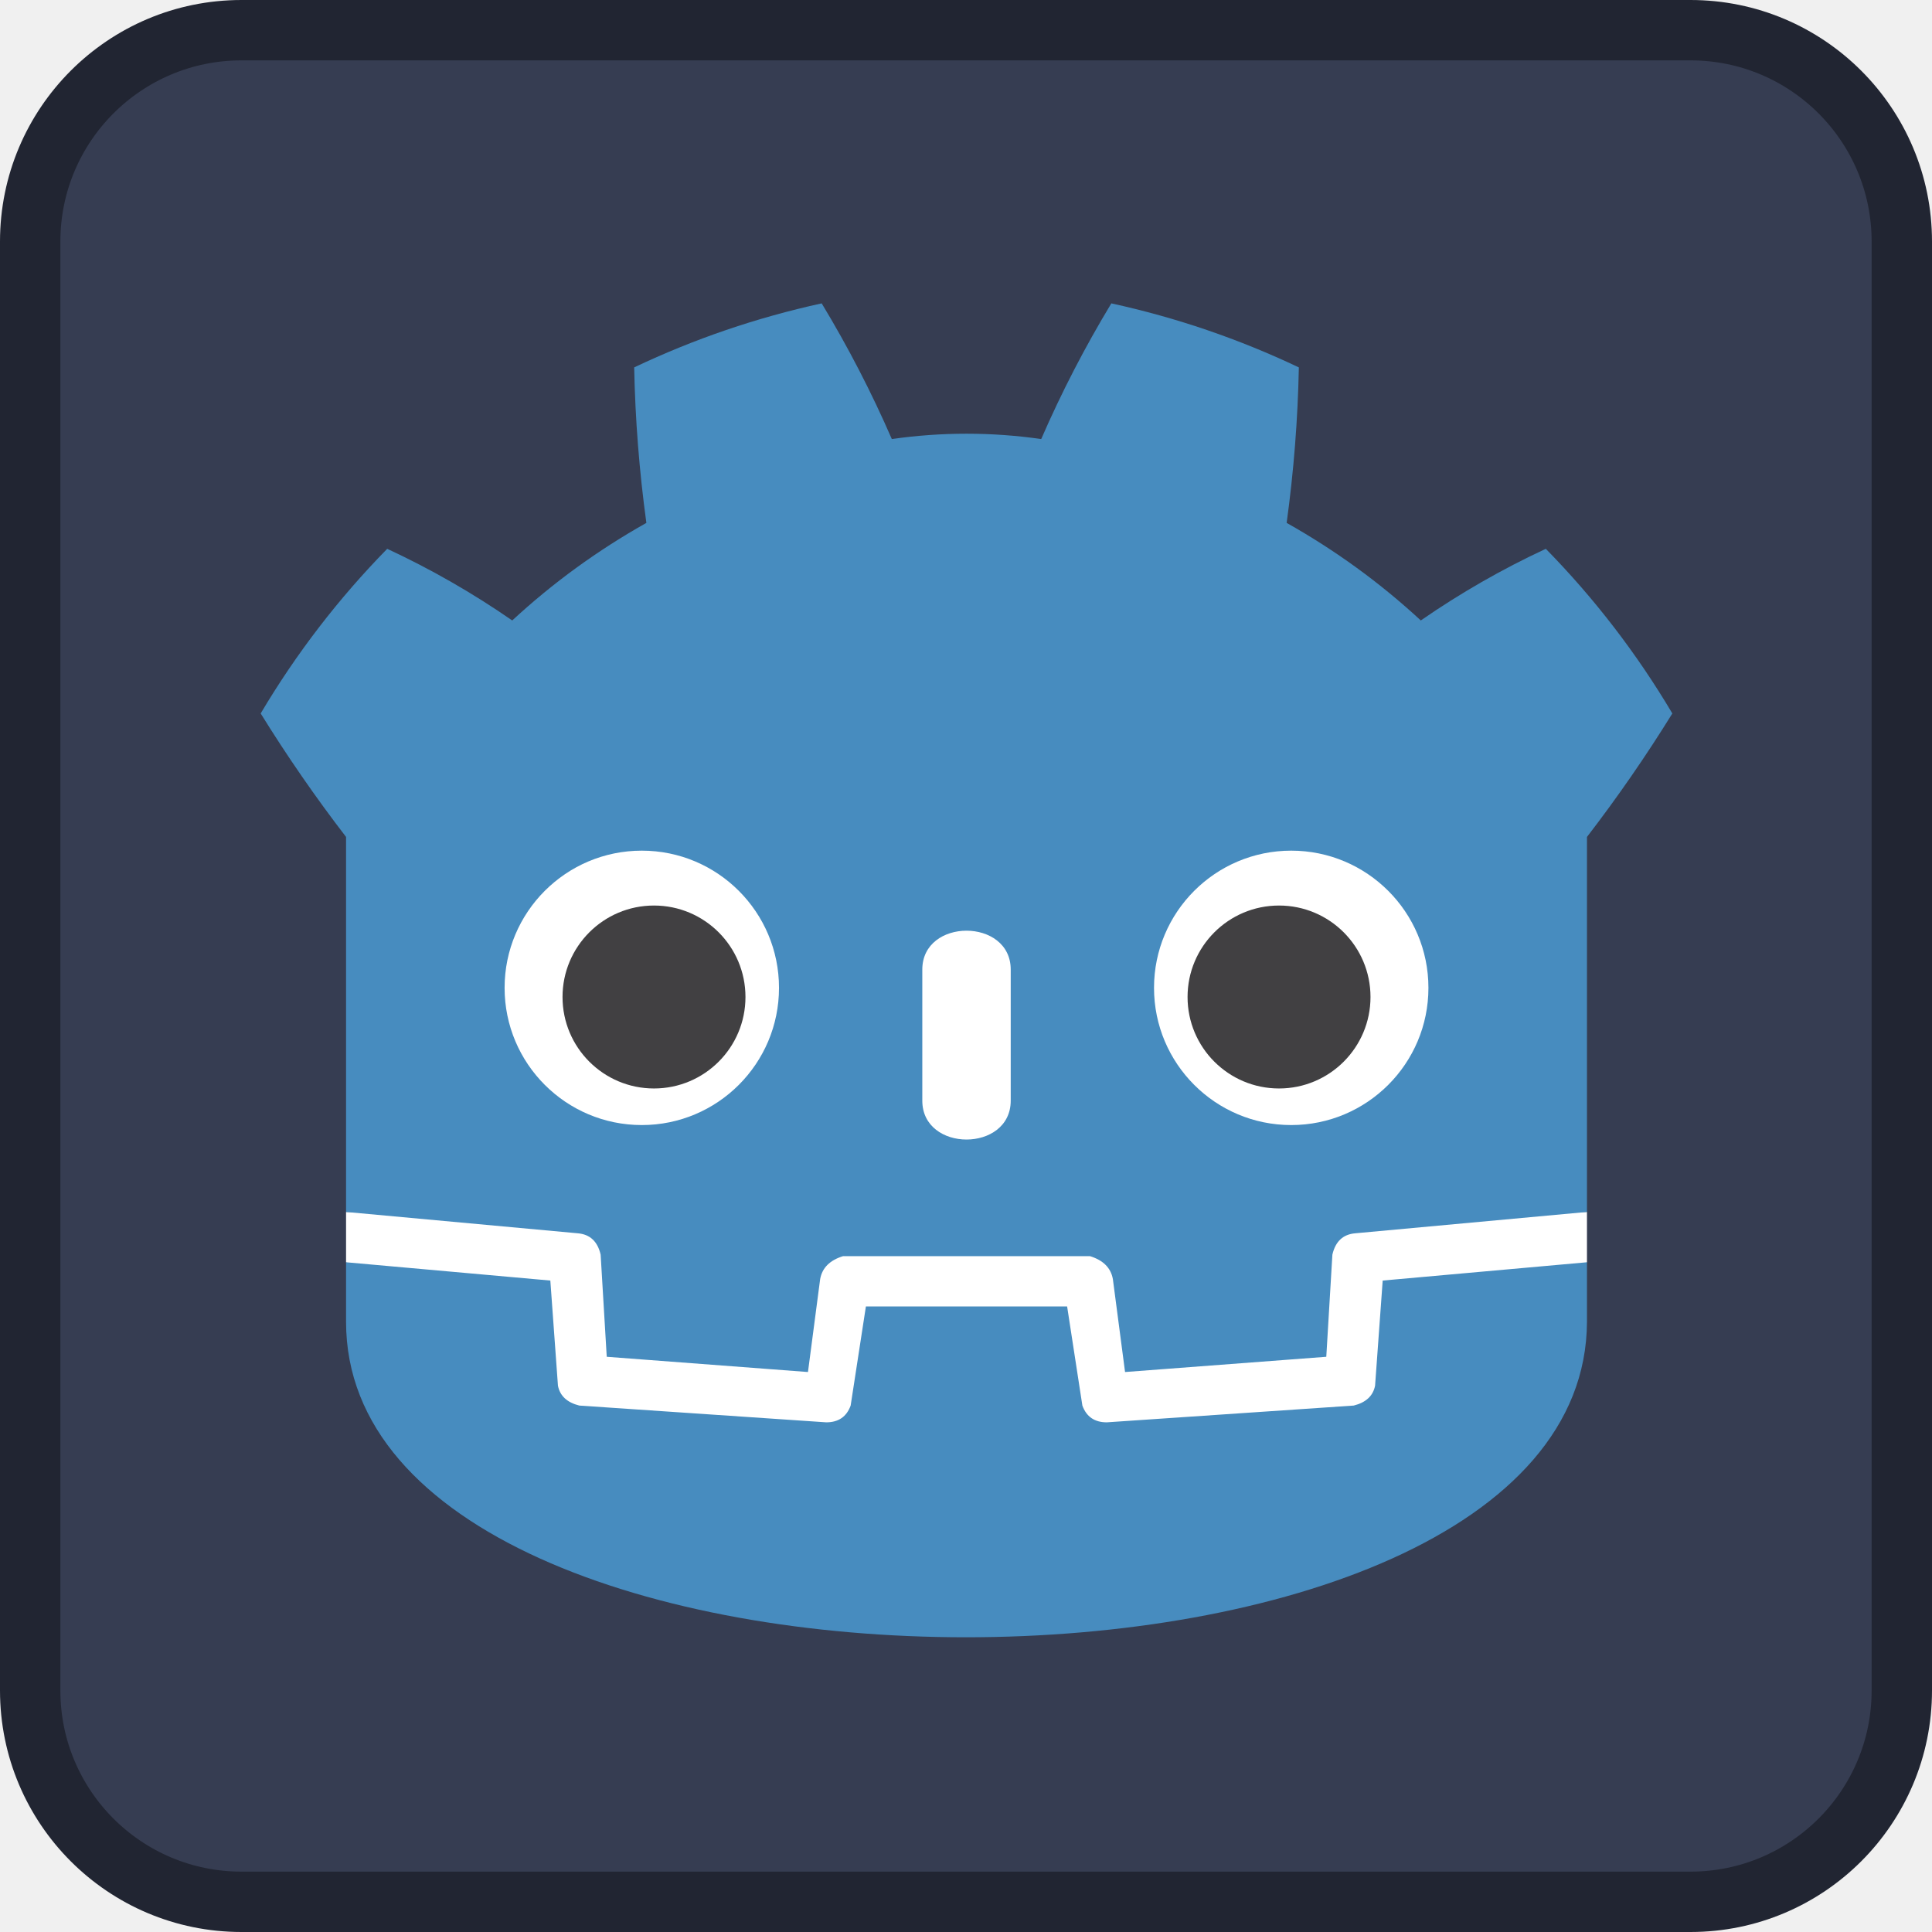
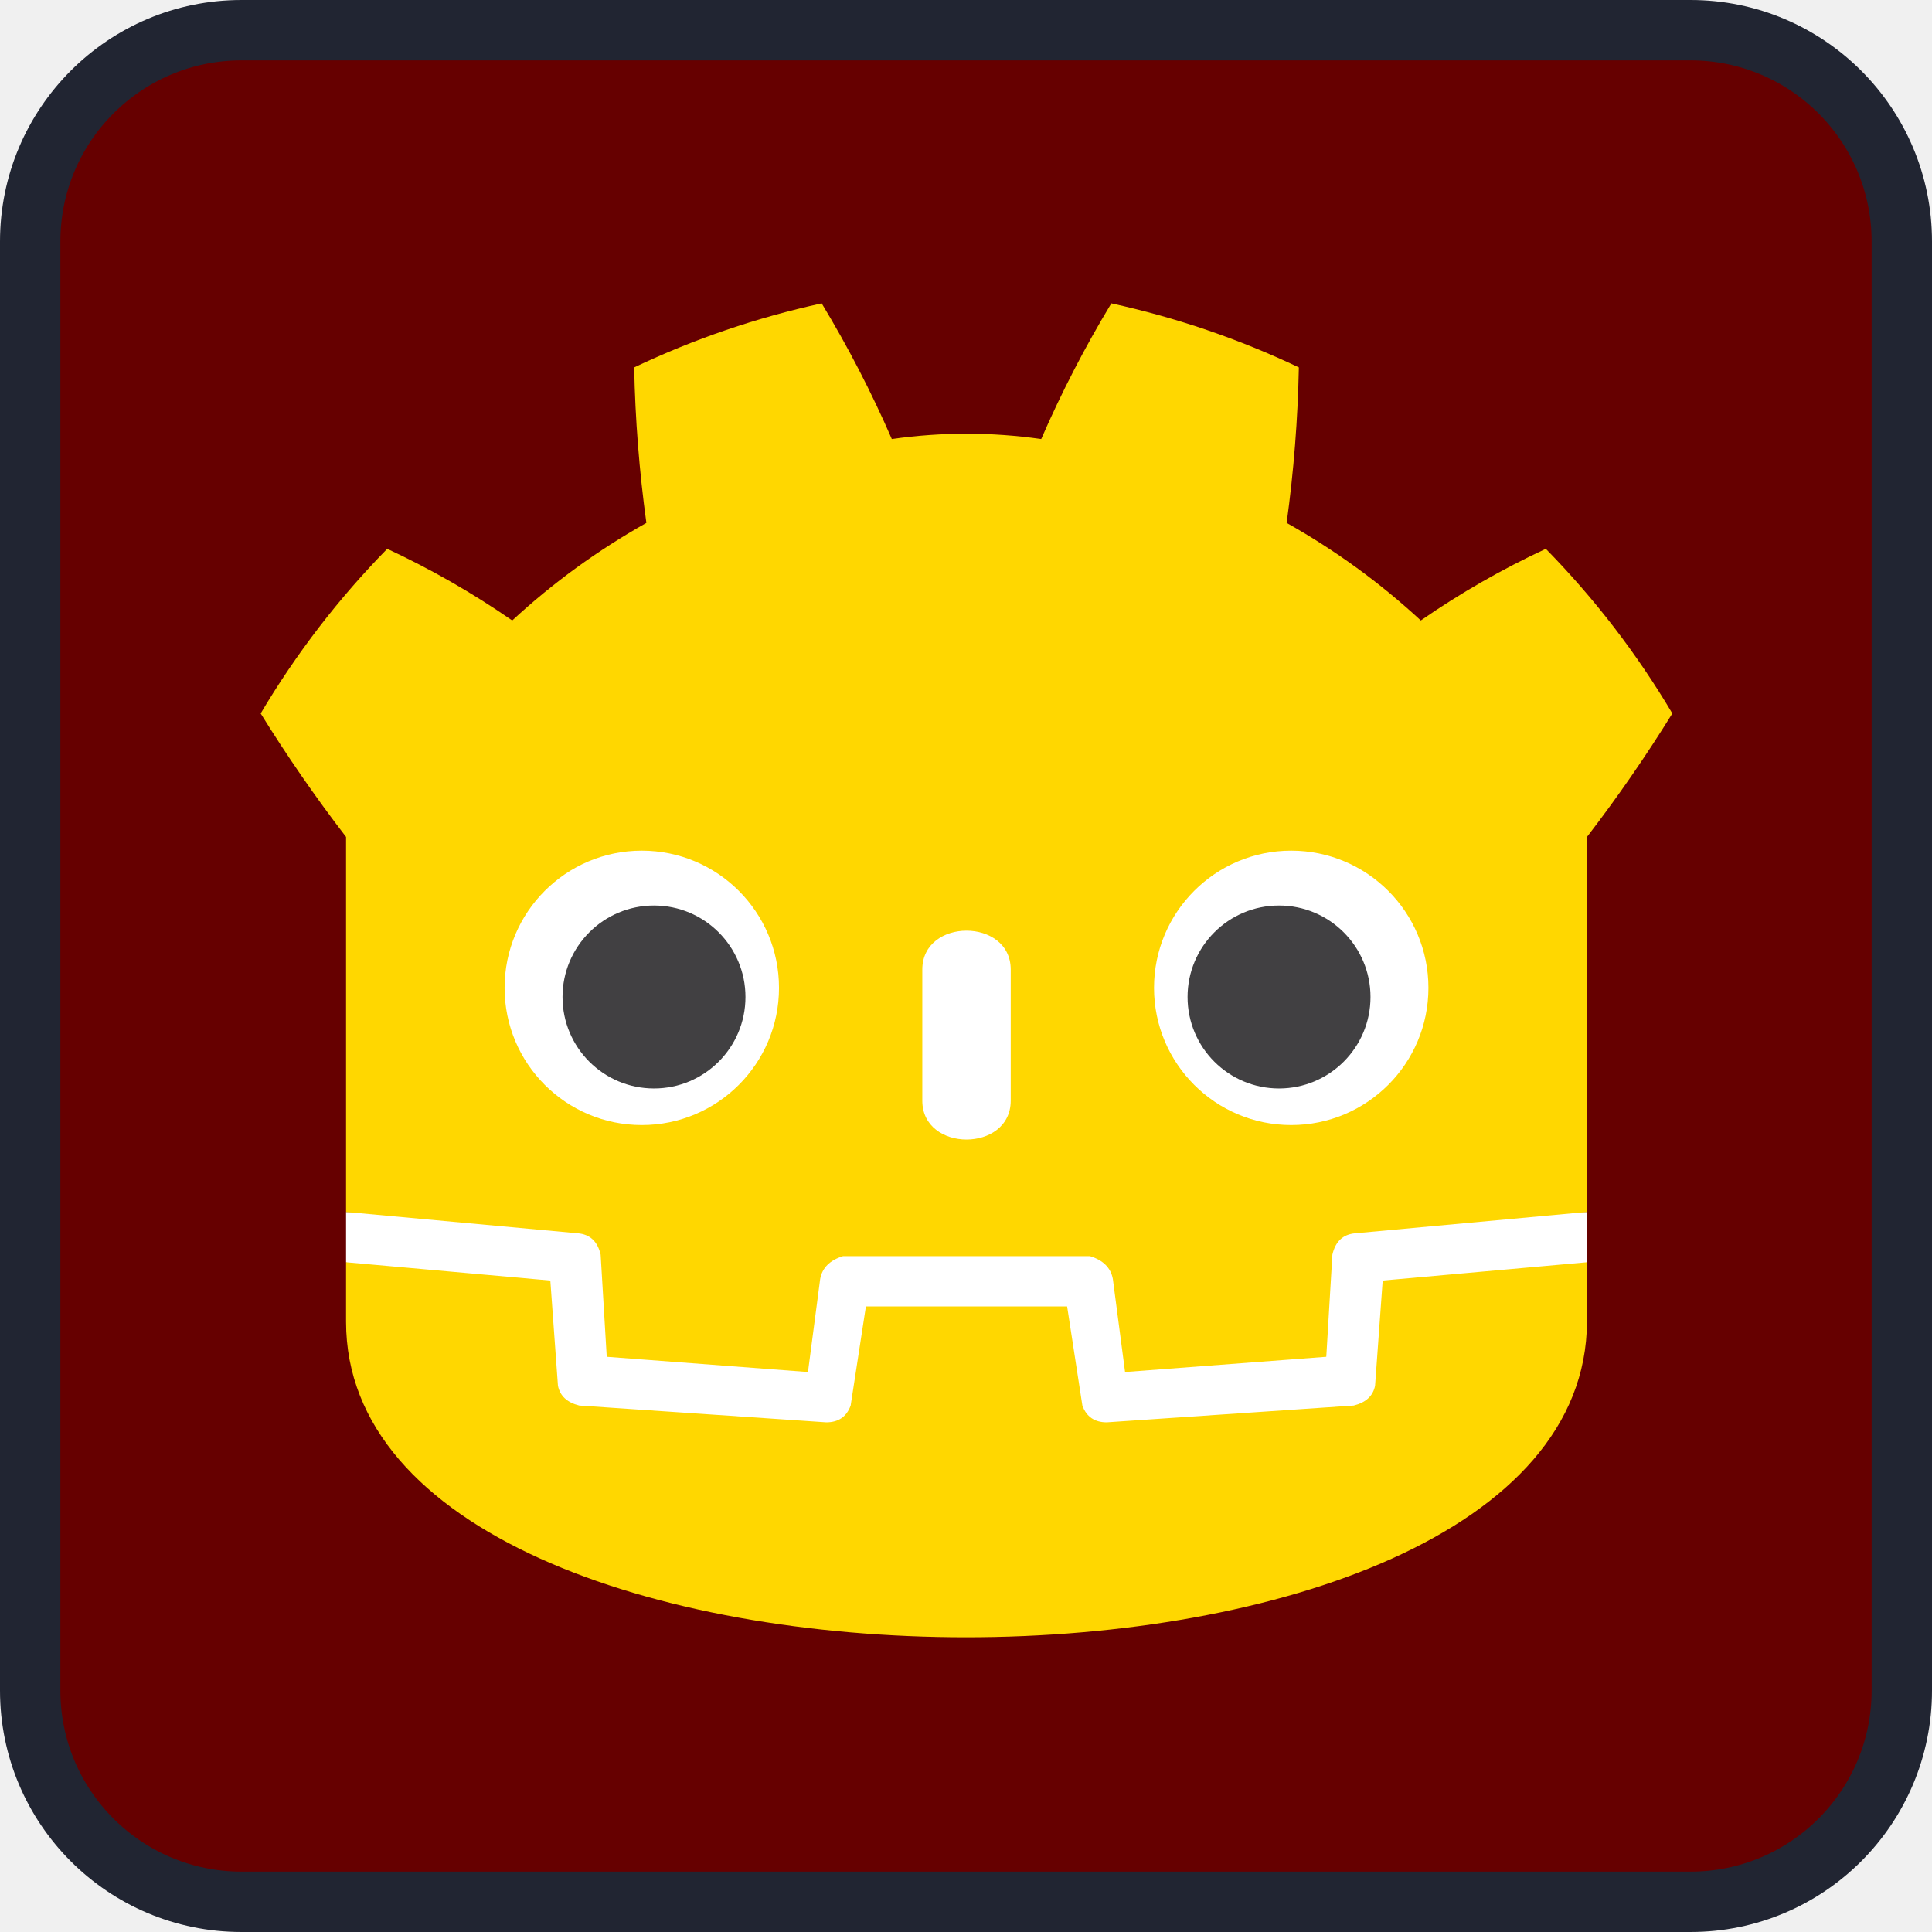
<svg xmlns="http://www.w3.org/2000/svg" width="128" height="128">
-   <rect width="124" height="124" x="2" y="2" fill="#363d52" stroke="#212532" stroke-width="4" rx="14" />
+   <rect width="124" height="124" x="2" y="2" fill="#660000" stroke="#212532" stroke-width="4" rx="14" />
  <g fill="#fff" transform="translate(12.322 12.322)scale(.101)">
    <path d="M105 673v33q407 354 814 0v-33z" />
-     <path fill="#478cbf" d="m105 673 152 14q12 1 15 14l4 67 132 10 8-61q2-11 15-15h162q13 4 15 15l8 61 132-10 4-67q3-13 15-14l152-14V427q30-39 56-81-35-59-83-108-43 20-82 47-40-37-88-64 7-51 8-102-59-28-123-42-26 43-46 89-49-7-98 0-20-46-46-89-64 14-123 42 1 51 8 102-48 27-88 64-39-27-82-47-48 49-83 108 26 42 56 81zm0 33v39c0 276 813 276 814 0v-39l-134 12-5 69q-2 10-14 13l-162 11q-12 0-16-11l-10-65H446l-10 65q-4 11-16 11l-162-11q-12-3-14-13l-5-69z" />
+     <path fill="#FFD700" d="m105 673 152 14q12 1 15 14l4 67 132 10 8-61q2-11 15-15h162q13 4 15 15l8 61 132-10 4-67q3-13 15-14l152-14V427q30-39 56-81-35-59-83-108-43 20-82 47-40-37-88-64 7-51 8-102-59-28-123-42-26 43-46 89-49-7-98 0-20-46-46-89-64 14-123 42 1 51 8 102-48 27-88 64-39-27-82-47-48 49-83 108 26 42 56 81zm0 33v39c0 276 813 276 814 0v-39l-134 12-5 69q-2 10-14 13l-162 11q-12 0-16-11l-10-65H446l-10 65q-4 11-16 11l-162-11q-12-3-14-13l-5-69z" />
    <path d="M483 600c0 34 58 34 58 0v-86c0-34-58-34-58 0z" />
    <circle cx="725" cy="526" r="90" />
    <circle cx="299" cy="526" r="90" />
  </g>
  <g fill="#414042" transform="translate(12.322 12.322)scale(.101)">
    <circle cx="307" cy="532" r="60" />
    <circle cx="717" cy="532" r="60" />
  </g>
</svg>
